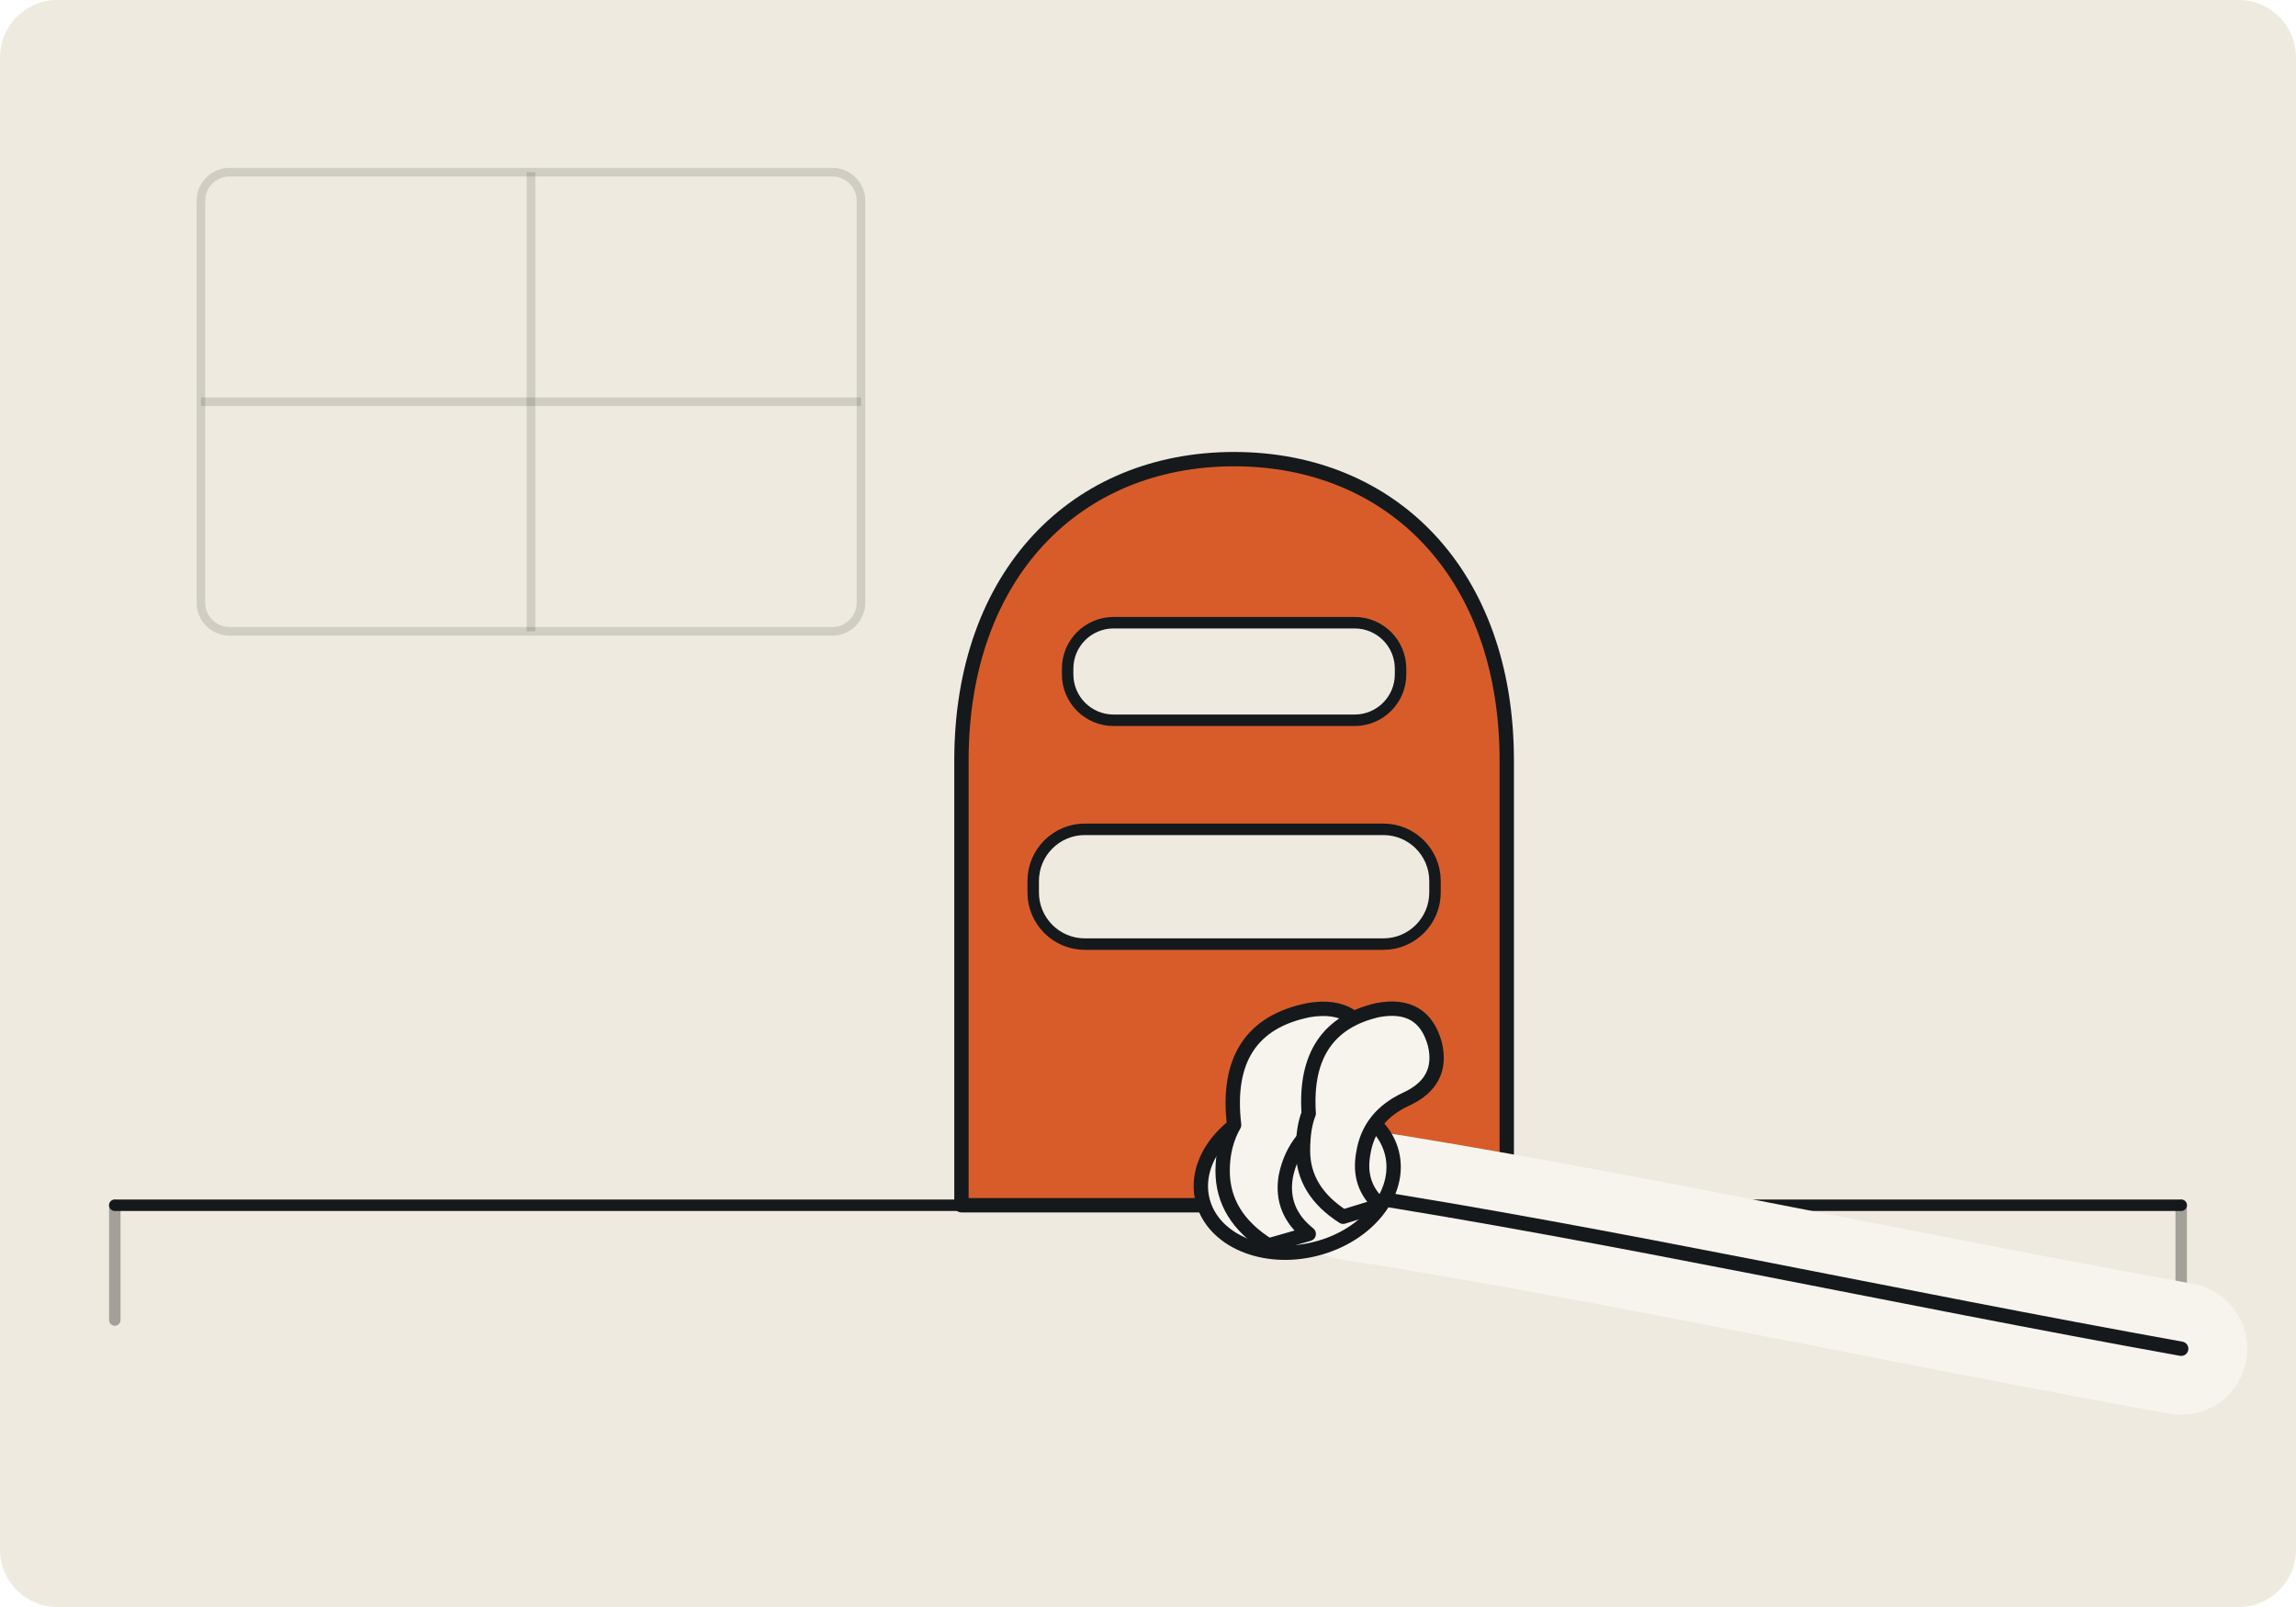
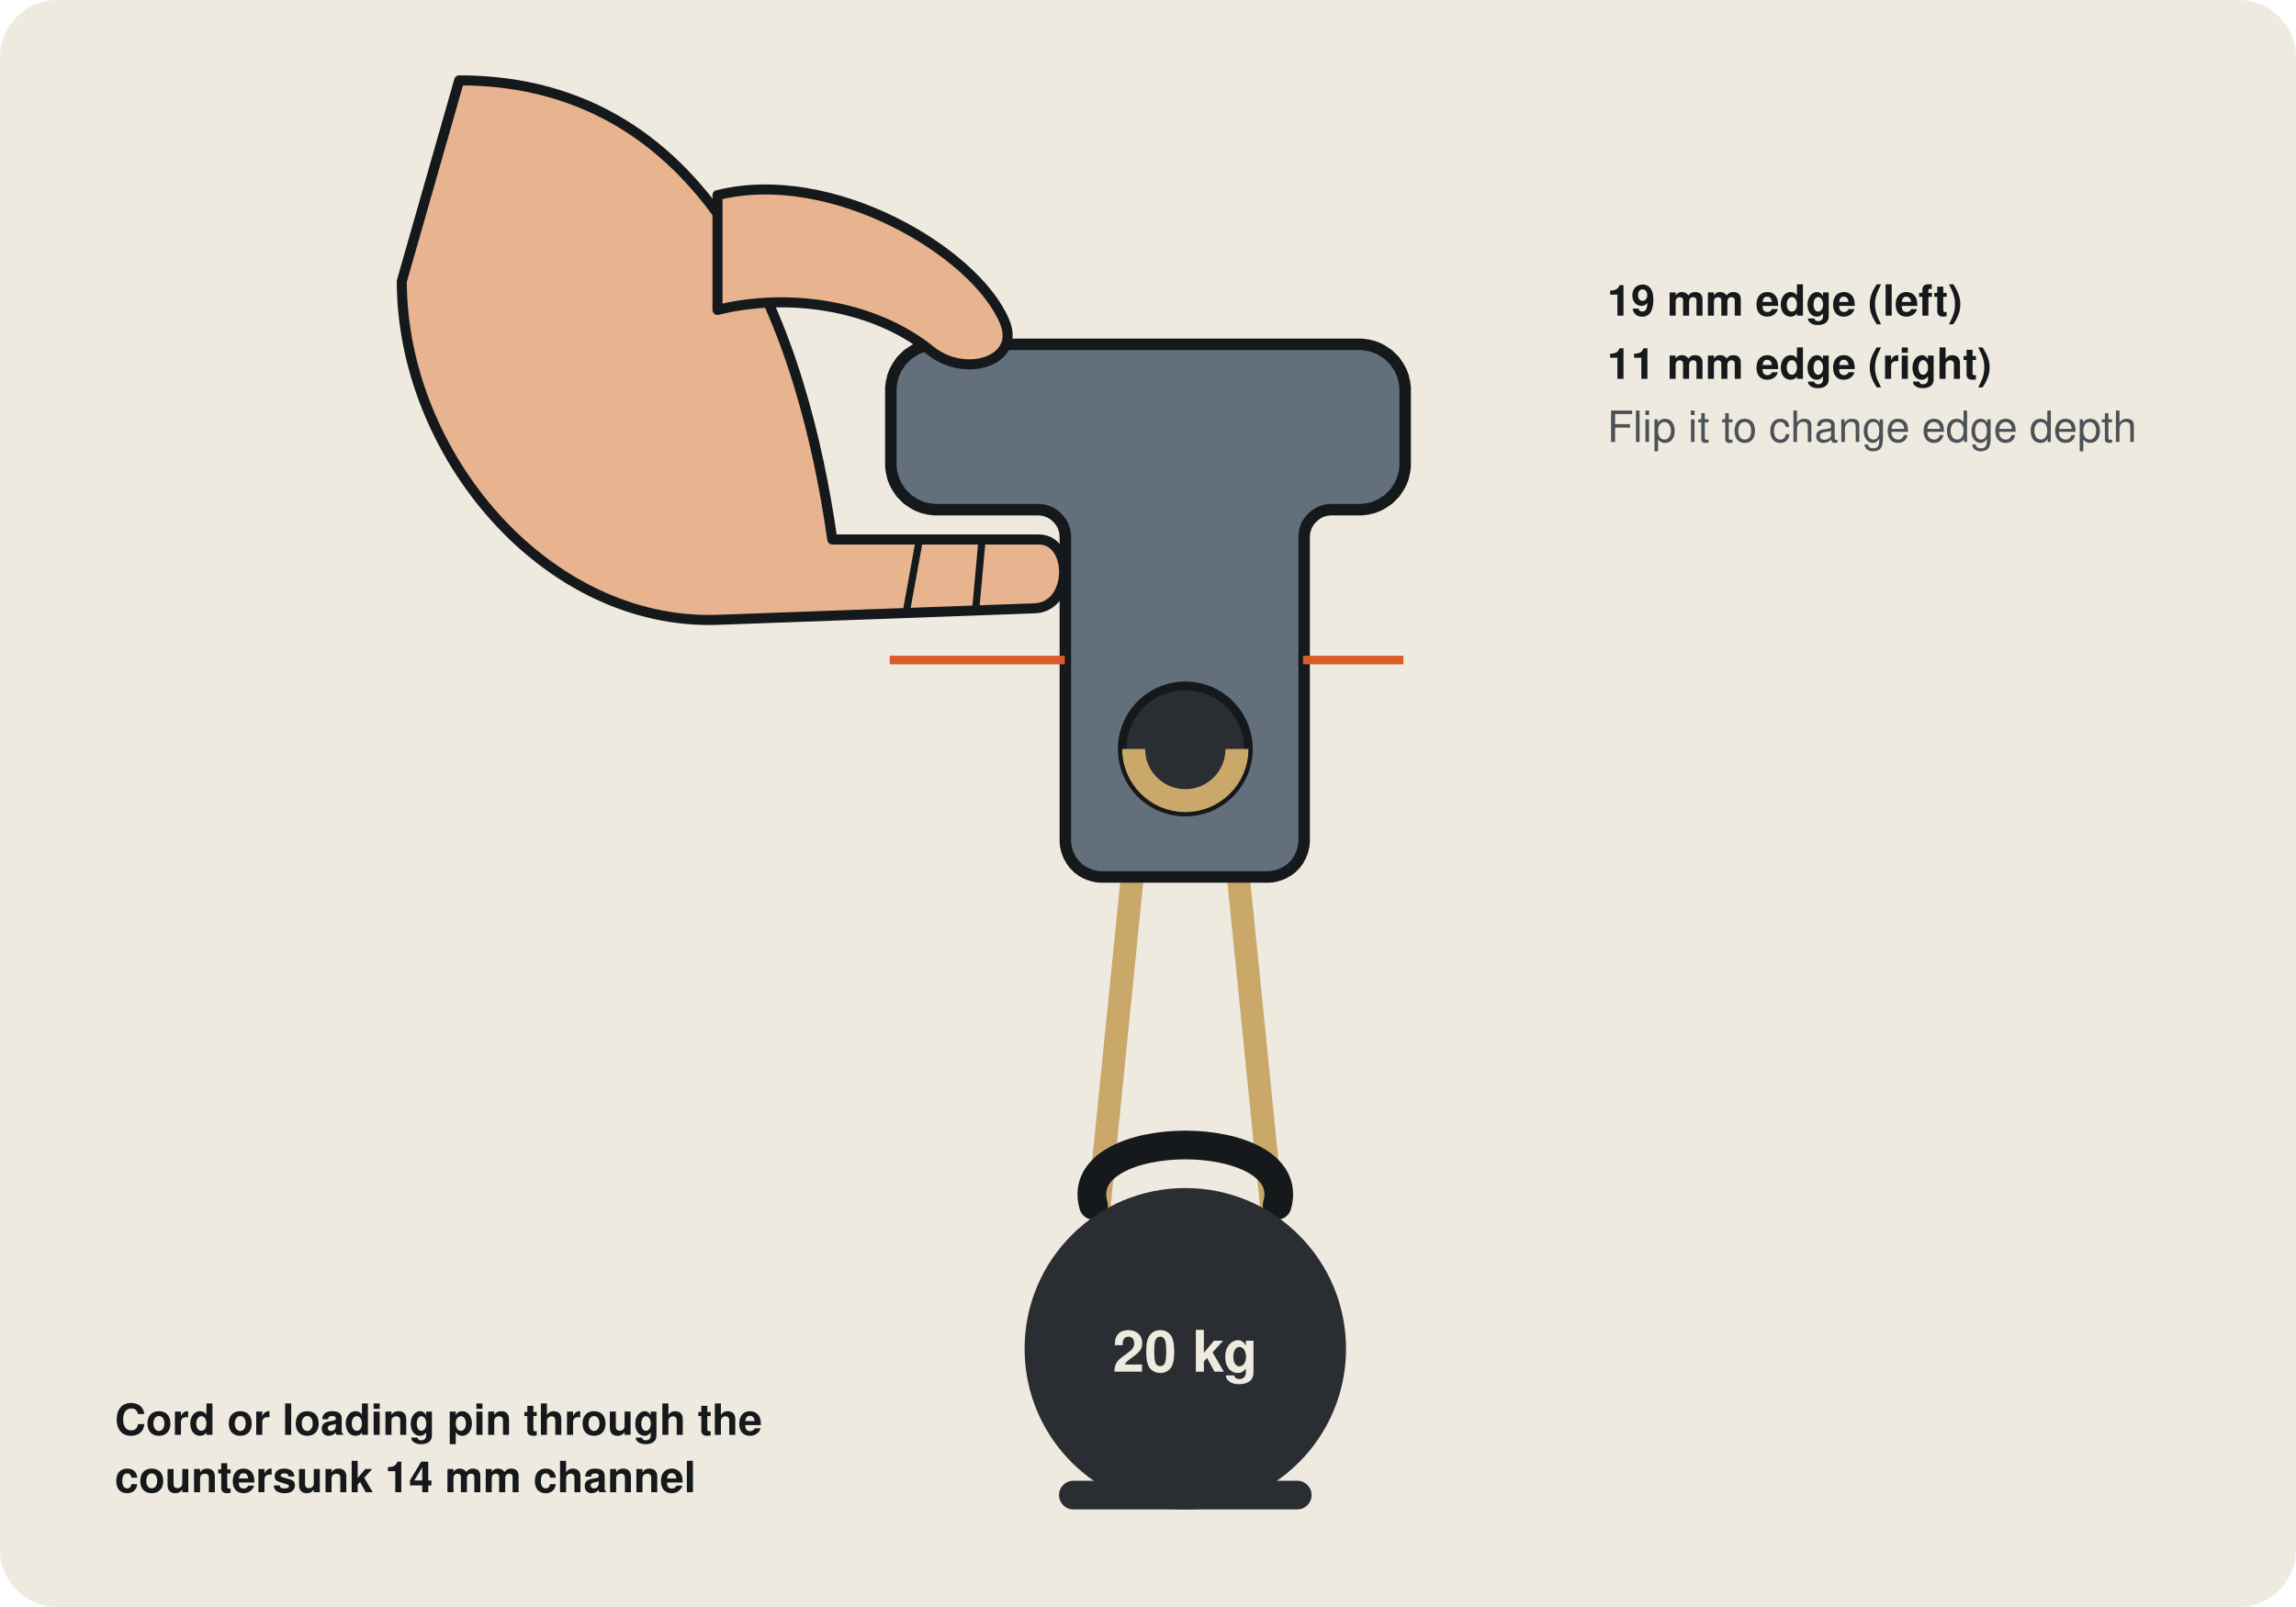
- <svg xmlns="http://www.w3.org/2000/svg" viewBox="0 0 800 560" role="img" aria-label="Illustration of a climber hooking two fingers into the Rock Ring's lower port to do a desk finger-hang">
+ <svg xmlns="http://www.w3.org/2000/svg" viewBox="0 0 800 560" role="img" aria-label="Illustration of a hand pinching the Rock Ring's 19 mm edge with a kettlebell hanging from a cord through its channel">
  <rect width="800" height="560" rx="20" fill="#efeadf" />
-   <rect x="70" y="60" width="230" height="160" rx="10" fill="none" stroke="#15191c" stroke-opacity=".14" stroke-width="3" />
-   <line x1="185" y1="60" x2="185" y2="220" stroke="#15191c" stroke-opacity=".14" stroke-width="3" />
-   <line x1="70" y1="140" x2="300" y2="140" stroke="#15191c" stroke-opacity=".14" stroke-width="3" />
-   <path d="M40 420 H760" stroke="#15191c" stroke-width="4" stroke-linecap="round" />
-   <path d="M40 420 L40 460 M760 420 L760 460" stroke="#15191c" stroke-opacity=".35" stroke-width="4" stroke-linecap="round" />
-   <g transform="translate(430,255)">
-     <path d="M-95 165              V10              C-95 -55 -55 -95 0 -95              C55 -95 95 -55 95 10              V165              Z" fill="#d85c2a" stroke="#15191c" stroke-width="5" stroke-linejoin="round" />
-     <rect x="-58" y="-38" width="116" height="34" rx="16" fill="#efeadf" stroke="#15191c" stroke-width="4" />
-     <rect x="-70" y="34" width="140" height="40" rx="18" fill="#efeadf" stroke="#15191c" stroke-width="4" />
+   <path d="M399 261 L383 420 M427 261 L443 420" stroke="#c9a86a" stroke-width="8" stroke-linecap="round" />
+   <path d="M441.5 305.6 L441.7 305.6 L442.1 305.6 L442.4 305.6 L442.8 305.5 L443.1 305.5 L443.5 305.5 L443.7 305.4 L444.1 305.3 L444.4 305.3 L444.8 305.2 L445.0 305.1 L445.4 305.0 L445.7 304.9 L446.1 304.8 L446.3 304.7 L446.7 304.5 L446.9 304.4 L447.3 304.3 L447.5 304.1 L447.9 303.9 L448.1 303.8 L448.5 303.6 L448.7 303.5 L449.0 303.2 L449.2 303.1 L449.6 302.8 L449.8 302.7 L450.1 302.4 L450.3 302.2 L450.6 301.9 L450.7 301.8 L451.0 301.5 L451.2 301.3 L451.5 301.0 L451.6 300.8 L451.9 300.4 L452.0 300.2 L452.3 299.9 L452.4 299.7 L452.6 299.3 L452.7 299.1 L452.9 298.7 L453.1 298.5 L453.2 298.1 L453.3 297.9 L453.5 297.5 L453.6 297.3 L453.7 296.9 L453.8 296.6 L453.9 296.2 L454.0 296.0 L454.1 295.6 L454.1 295.3 L454.2 294.9 L454.3 294.7 L454.3 294.3 L454.3 294.0 L454.4 293.6 L454.4 293.3 L454.4 292.9 L454.4 292.7 L454.4 187.2 L454.4 186.7 L454.5 186.2 L454.5 185.7 L454.6 185.2 L454.7 184.7 L454.9 184.2 L455.0 183.8 L455.2 183.3 L455.4 182.8 L455.7 182.4 L455.9 182.0 L456.2 181.6 L456.5 181.2 L456.9 180.8 L457.2 180.4 L457.6 180.1 L458.0 179.7 L458.4 179.4 L458.8 179.1 L459.2 178.9 L459.6 178.6 L460.1 178.4 L460.6 178.2 L461.0 178.1 L461.5 177.9 L462.0 177.8 L462.5 177.7 L463.0 177.7 L463.5 177.6 L464.0 177.6 L473.5 177.6 L473.7 177.6 L474.3 177.6 L474.6 177.6 L475.1 177.5 L475.4 177.5 L476.0 177.4 L476.2 177.4 L476.8 177.3 L477.0 177.2 L477.6 177.1 L477.9 177.0 L478.4 176.9 L478.7 176.8 L479.2 176.6 L479.4 176.5 L480.0 176.3 L480.2 176.2 L480.8 175.9 L481.0 175.8 L481.5 175.5 L481.7 175.4 L482.2 175.1 L482.4 174.9 L482.9 174.6 L483.1 174.5 L483.6 174.1 L483.8 174.0 L484.2 173.6 L484.4 173.4 L484.8 173.0 L485.0 172.8 L485.4 172.4 L485.6 172.2 L486.0 171.8 L486.1 171.6 L486.5 171.1 L486.6 170.9 L486.9 170.4 L487.1 170.2 L487.4 169.7 L487.5 169.5 L487.8 169.0 L487.9 168.8 L488.2 168.2 L488.3 168.0 L488.5 167.4 L488.6 167.2 L488.8 166.7 L488.9 166.4 L489.0 165.9 L489.1 165.6 L489.2 165.0 L489.3 164.8 L489.4 164.2 L489.4 164.0 L489.5 163.4 L489.5 163.1 L489.6 162.6 L489.6 162.3 L489.6 161.7 L489.6 161.5 L489.6 136.1 L489.6 135.9 L489.6 135.3 L489.6 135.0 L489.5 134.5 L489.5 134.2 L489.4 133.6 L489.4 133.4 L489.3 132.8 L489.2 132.6 L489.1 132.0 L489.0 131.7 L488.9 131.2 L488.8 130.9 L488.6 130.4 L488.5 130.2 L488.3 129.6 L488.2 129.4 L487.9 128.8 L487.8 128.6 L487.5 128.1 L487.4 127.9 L487.1 127.4 L486.9 127.2 L486.6 126.7 L486.5 126.5 L486.1 126.0 L486.0 125.8 L485.6 125.4 L485.4 125.2 L485.0 124.8 L484.8 124.6 L484.4 124.2 L484.2 124.0 L483.8 123.6 L483.6 123.5 L483.1 123.1 L482.9 123.0 L482.4 122.7 L482.2 122.5 L481.7 122.2 L481.5 122.1 L481.0 121.8 L480.8 121.7 L480.2 121.4 L480.0 121.3 L479.4 121.1 L479.2 121.0 L478.7 120.8 L478.4 120.7 L477.9 120.6 L477.6 120.5 L477.0 120.4 L476.8 120.3 L476.2 120.2 L476.0 120.2 L475.4 120.1 L475.1 120.1 L474.6 120.0 L474.3 120.0 L473.7 120.0 L473.5 120.0 L326.5 120.0 L326.3 120.0 L325.7 120.0 L325.4 120.0 L324.9 120.1 L324.6 120.1 L324.0 120.2 L323.8 120.2 L323.2 120.3 L323.0 120.4 L322.4 120.5 L322.1 120.6 L321.6 120.7 L321.3 120.8 L320.8 121.0 L320.6 121.1 L320.0 121.3 L319.8 121.4 L319.2 121.7 L319.0 121.8 L318.5 122.1 L318.3 122.2 L317.8 122.5 L317.6 122.7 L317.1 123.0 L316.9 123.1 L316.4 123.5 L316.2 123.6 L315.8 124.0 L315.6 124.2 L315.2 124.6 L315.0 124.8 L314.6 125.2 L314.4 125.4 L314.0 125.8 L313.9 126.0 L313.5 126.5 L313.4 126.7 L313.1 127.2 L312.9 127.4 L312.6 127.9 L312.5 128.1 L312.2 128.6 L312.1 128.8 L311.8 129.4 L311.7 129.6 L311.5 130.2 L311.4 130.4 L311.2 130.9 L311.1 131.2 L311.0 131.7 L310.9 132.0 L310.8 132.6 L310.7 132.8 L310.6 133.4 L310.6 133.6 L310.5 134.2 L310.5 134.5 L310.4 135.0 L310.4 135.3 L310.4 135.9 L310.4 136.1 L310.4 161.5 L310.4 161.7 L310.4 162.3 L310.4 162.6 L310.5 163.1 L310.5 163.4 L310.6 164.0 L310.6 164.2 L310.7 164.8 L310.8 165.0 L310.9 165.6 L311.0 165.9 L311.1 166.4 L311.2 166.7 L311.4 167.2 L311.5 167.4 L311.7 168.0 L311.8 168.2 L312.1 168.8 L312.2 169.0 L312.5 169.5 L312.6 169.7 L312.9 170.2 L313.1 170.4 L313.4 170.9 L313.5 171.1 L313.9 171.6 L314.0 171.8 L314.4 172.2 L314.6 172.4 L315.0 172.8 L315.2 173.0 L315.6 173.4 L315.8 173.6 L316.2 174.0 L316.4 174.1 L316.9 174.5 L317.1 174.6 L317.6 174.9 L317.8 175.1 L318.3 175.4 L318.5 175.5 L319.0 175.8 L319.2 175.9 L319.8 176.2 L320.0 176.3 L320.6 176.5 L320.8 176.6 L321.3 176.8 L321.6 176.9 L322.1 177.0 L322.4 177.1 L323.0 177.2 L323.2 177.3 L323.8 177.4 L324.0 177.4 L324.6 177.5 L324.9 177.5 L325.4 177.6 L325.7 177.6 L326.3 177.6 L326.5 177.6 L361.6 177.6 L362.1 177.6 L362.6 177.7 L363.1 177.7 L363.6 177.8 L364.1 177.9 L364.6 178.1 L365.0 178.2 L365.5 178.4 L366.0 178.6 L366.4 178.9 L366.8 179.1 L367.2 179.4 L367.6 179.7 L368.0 180.1 L368.4 180.4 L368.7 180.8 L369.1 181.2 L369.4 181.6 L369.7 182.0 L369.9 182.4 L370.2 182.8 L370.4 183.3 L370.6 183.8 L370.7 184.2 L370.9 184.7 L371.0 185.2 L371.1 185.7 L371.1 186.2 L371.2 186.7 L371.2 187.2 L371.2 292.7 L371.2 292.9 L371.2 293.3 L371.2 293.6 L371.3 294.0 L371.3 294.3 L371.3 294.7 L371.4 294.9 L371.5 295.3 L371.5 295.6 L371.6 296.0 L371.7 296.2 L371.8 296.6 L371.9 296.9 L372.0 297.3 L372.1 297.5 L372.3 297.9 L372.4 298.1 L372.5 298.5 L372.7 298.7 L372.9 299.1 L373.0 299.3 L373.2 299.7 L373.3 299.9 L373.6 300.2 L373.7 300.4 L374.0 300.8 L374.1 301.0 L374.4 301.3 L374.6 301.5 L374.9 301.8 L375.0 301.9 L375.3 302.2 L375.5 302.4 L375.8 302.7 L376.0 302.8 L376.4 303.1 L376.6 303.2 L376.9 303.5 L377.1 303.6 L377.5 303.8 L377.7 303.9 L378.1 304.1 L378.3 304.3 L378.7 304.4 L378.9 304.5 L379.3 304.7 L379.5 304.8 L379.9 304.9 L380.2 305.0 L380.6 305.1 L380.8 305.2 L381.2 305.3 L381.5 305.3 L381.9 305.4 L382.1 305.5 L382.5 305.5 L382.8 305.5 L383.2 305.6 L383.5 305.6 L383.9 305.6 L384.1 305.6 Z" fill="#63707c" stroke="#15191c" stroke-width="4" stroke-linejoin="round" />
+   <circle cx="413" cy="261" r="22" fill="#2a2d31" stroke="#15191c" stroke-width="3" />
+   <path d="M395 261 A 18 18 0 0 0 431 261" fill="none" stroke="#c9a86a" stroke-width="8" />
+   <path d="M381 420 C 373 392 453 392 445 420" fill="none" stroke="#15191c" stroke-width="10" stroke-linecap="round" />
+   <circle cx="413" cy="470" r="56" fill="#2a2d31" />
+   <rect x="369" y="516" width="88" height="10" rx="5" fill="#2a2d31" />
+   <text x="413" y="478" text-anchor="middle" font-family="Helvetica, Arial, sans-serif" font-weight="800" font-size="20" fill="#efeadf">20 kg</text>
+   <g fill="#e7b48f" stroke="#15191c" stroke-width="3.5" stroke-linejoin="round">
+     <path d="M160 28 C 250 28 280 118 290 188 L362 188 C 374 188 374 212 360 212 L250 216 C 190 218 140 158 140 98 Z" />
+     <path d="M250 68 C 290 58 340 88 350 112 C 356 126 336 132 324 122 C 304 106 274 102 250 108 Z" />
  </g>
-   <g stroke="#15191c" stroke-width="5" stroke-linecap="round" stroke-linejoin="round">
-     <path d="M760 470 C 660 452, 560 430, 470 416" fill="none" stroke-width="46" stroke="#f7f4ee" />
-     <path d="M760 470 C 660 452, 560 430, 470 416" fill="none" />
+   <g stroke="#15191c" stroke-width="2.5" stroke-linecap="round">
+     <line x1="320" y1="190" x2="316" y2="212" />
+     <line x1="342" y1="190" x2="340" y2="212" />
  </g>
-   <ellipse cx="452" cy="410" rx="34" ry="26" fill="#f7f4ee" stroke="#15191c" stroke-width="5" transform="rotate(-14 452 410)" />
-   <g fill="#f7f4ee" stroke="#15191c" stroke-width="5" stroke-linejoin="round">
-     <path d="M430 392              q-4 -34 26 -40              q18 -3 22 14              q3 15 -12 22              q-15 7 -18 22              q-2 12 8 20              l-14 4              q-16 -10 -16 -26              q0 -9 4 -16 z" />
-     <path d="M456 388              q-2 -30 24 -36              q16 -3 20 12              q3 13 -10 19              q-13 6 -15 19              q-2 11 6 18              l-13 4              q-14 -9 -14 -23              q0 -8 2 -13 z" />
+   <g font-family="Helvetica, Arial, sans-serif" font-size="15" font-weight="700" fill="#15191c">
+     <text x="560" y="110">19 mm edge (left)</text>
+     <text x="560" y="132">11 mm edge (right)</text>
+     <text x="560" y="154" font-weight="400" fill="#4b5157">Flip it to change edge depth</text>
+     <text x="40" y="500">Cord or loading pin through the</text>
+     <text x="40" y="520">countersunk 14 mm channel</text>
  </g>
+   <path d="M310 230 h61" stroke="#d85c2a" stroke-width="3" />
+   <path d="M454 230 h35" stroke="#d85c2a" stroke-width="3" />
</svg>
